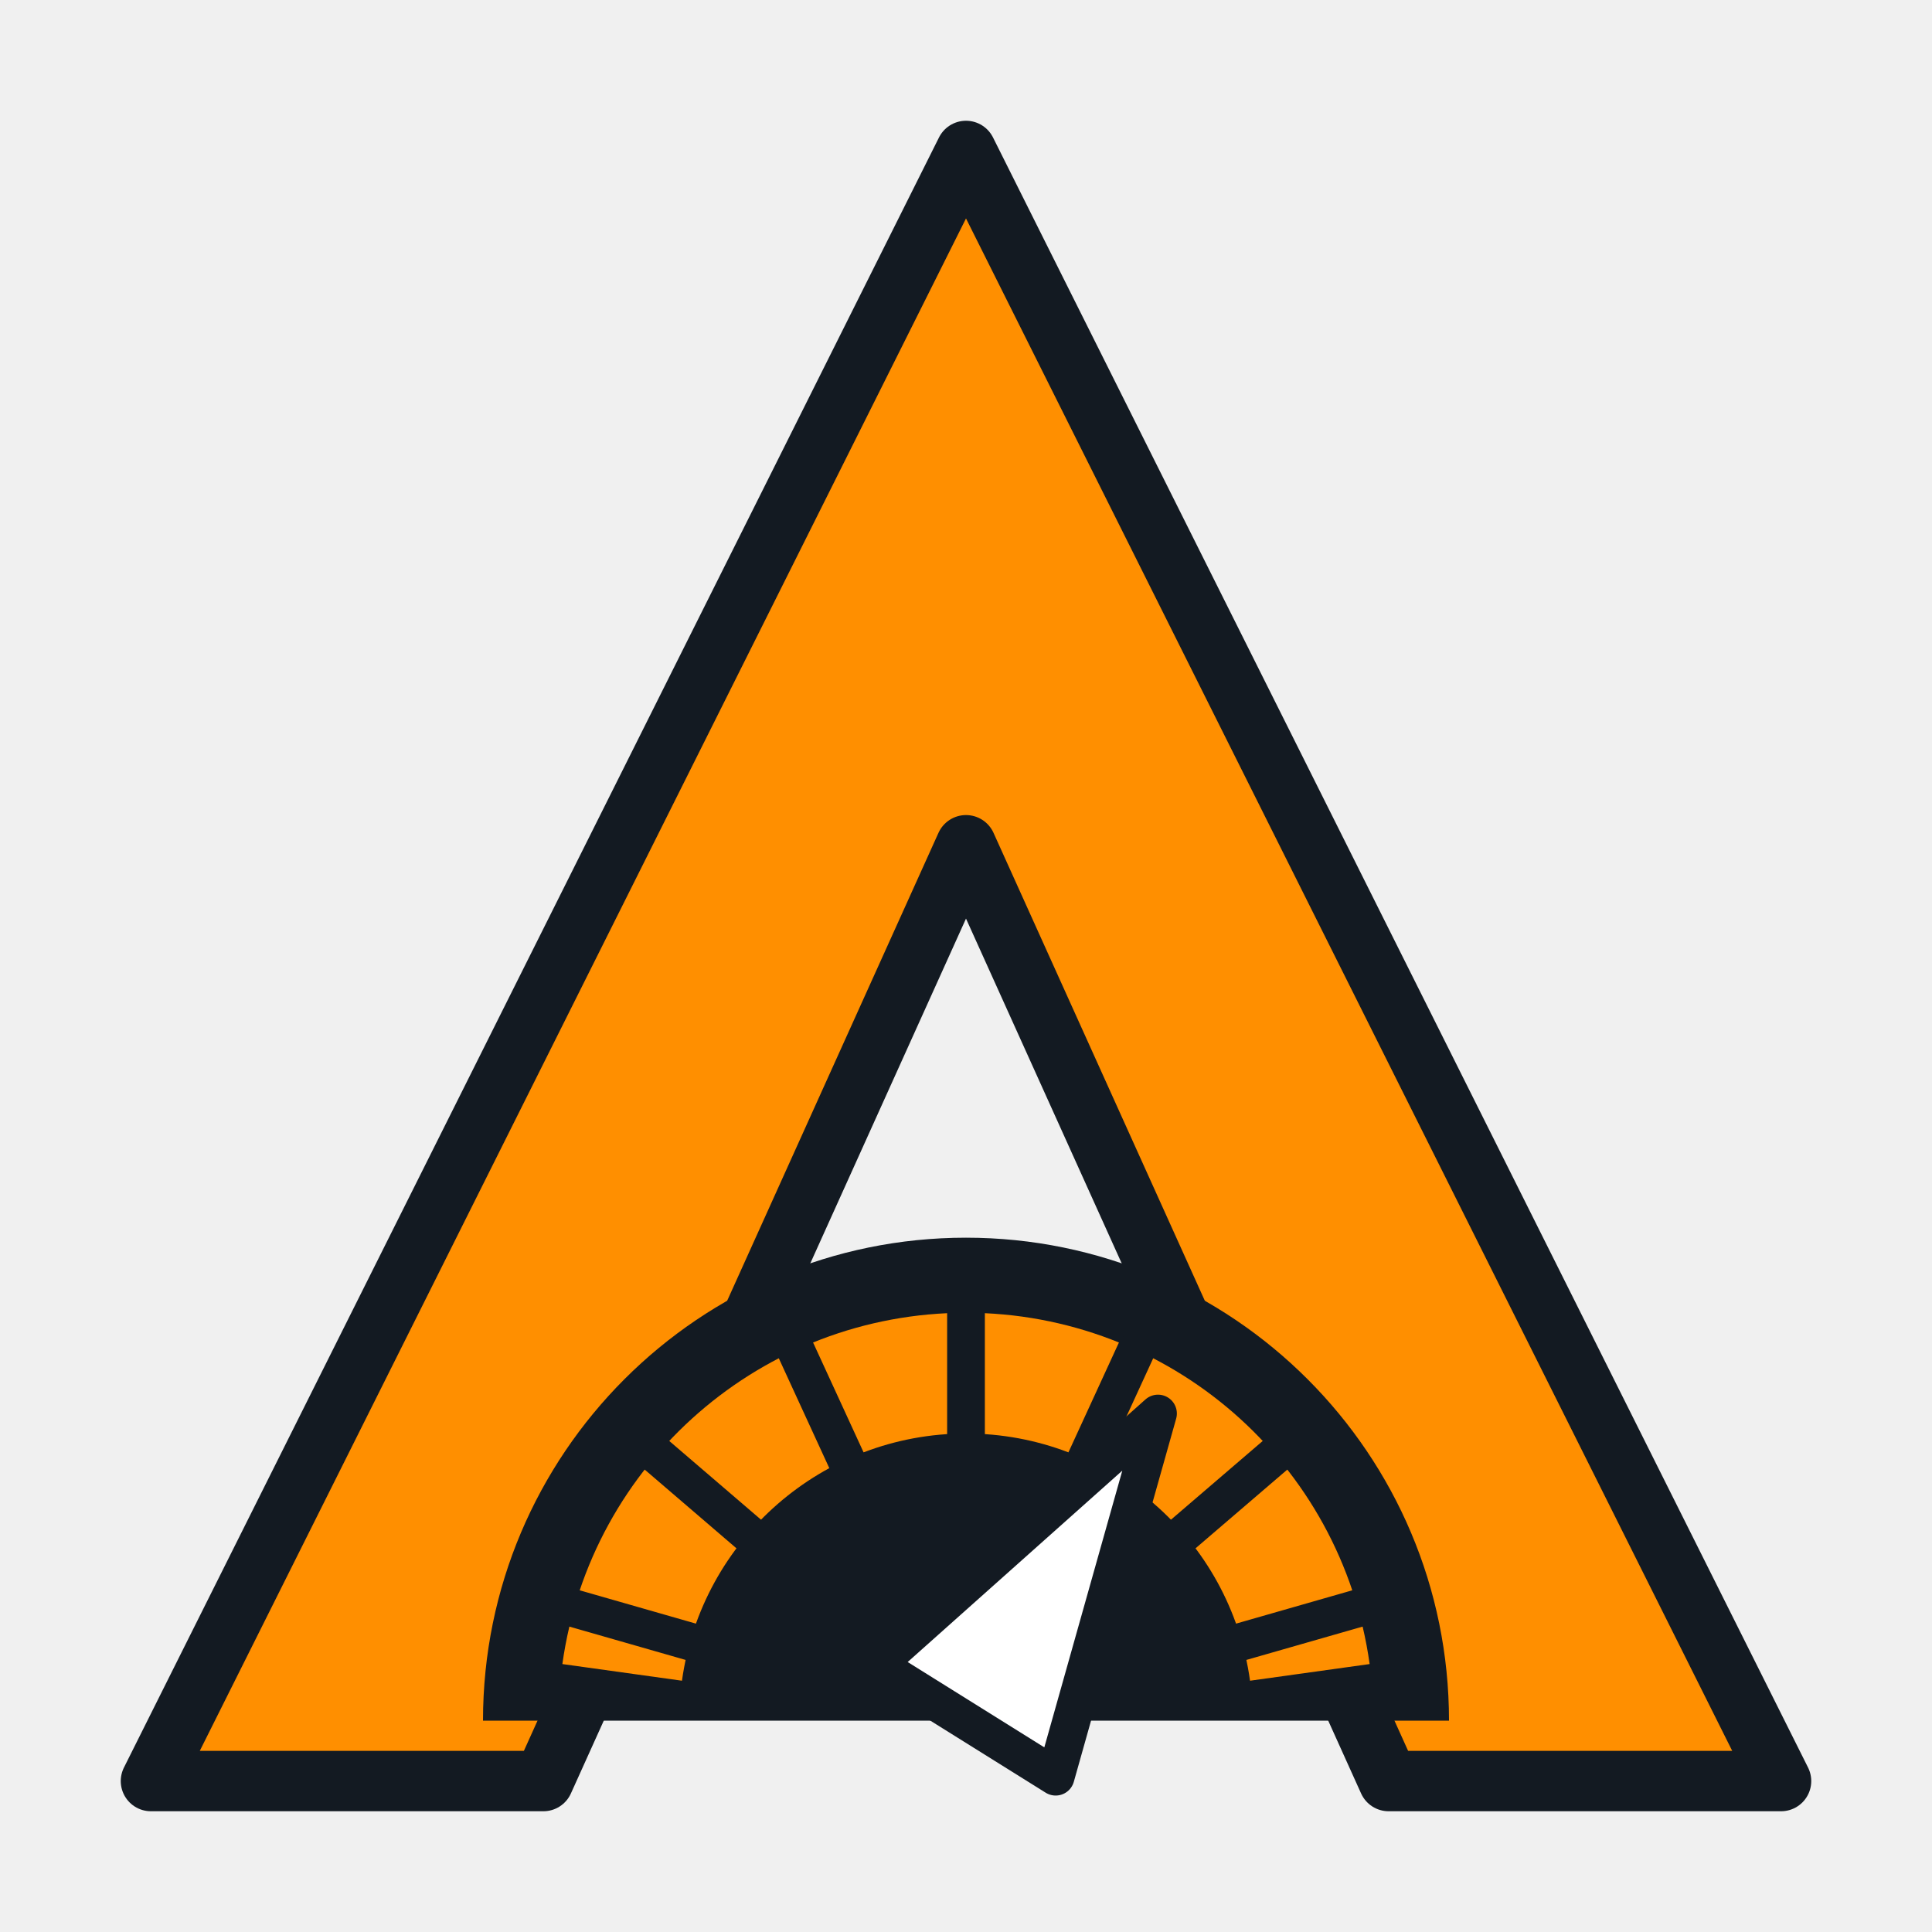
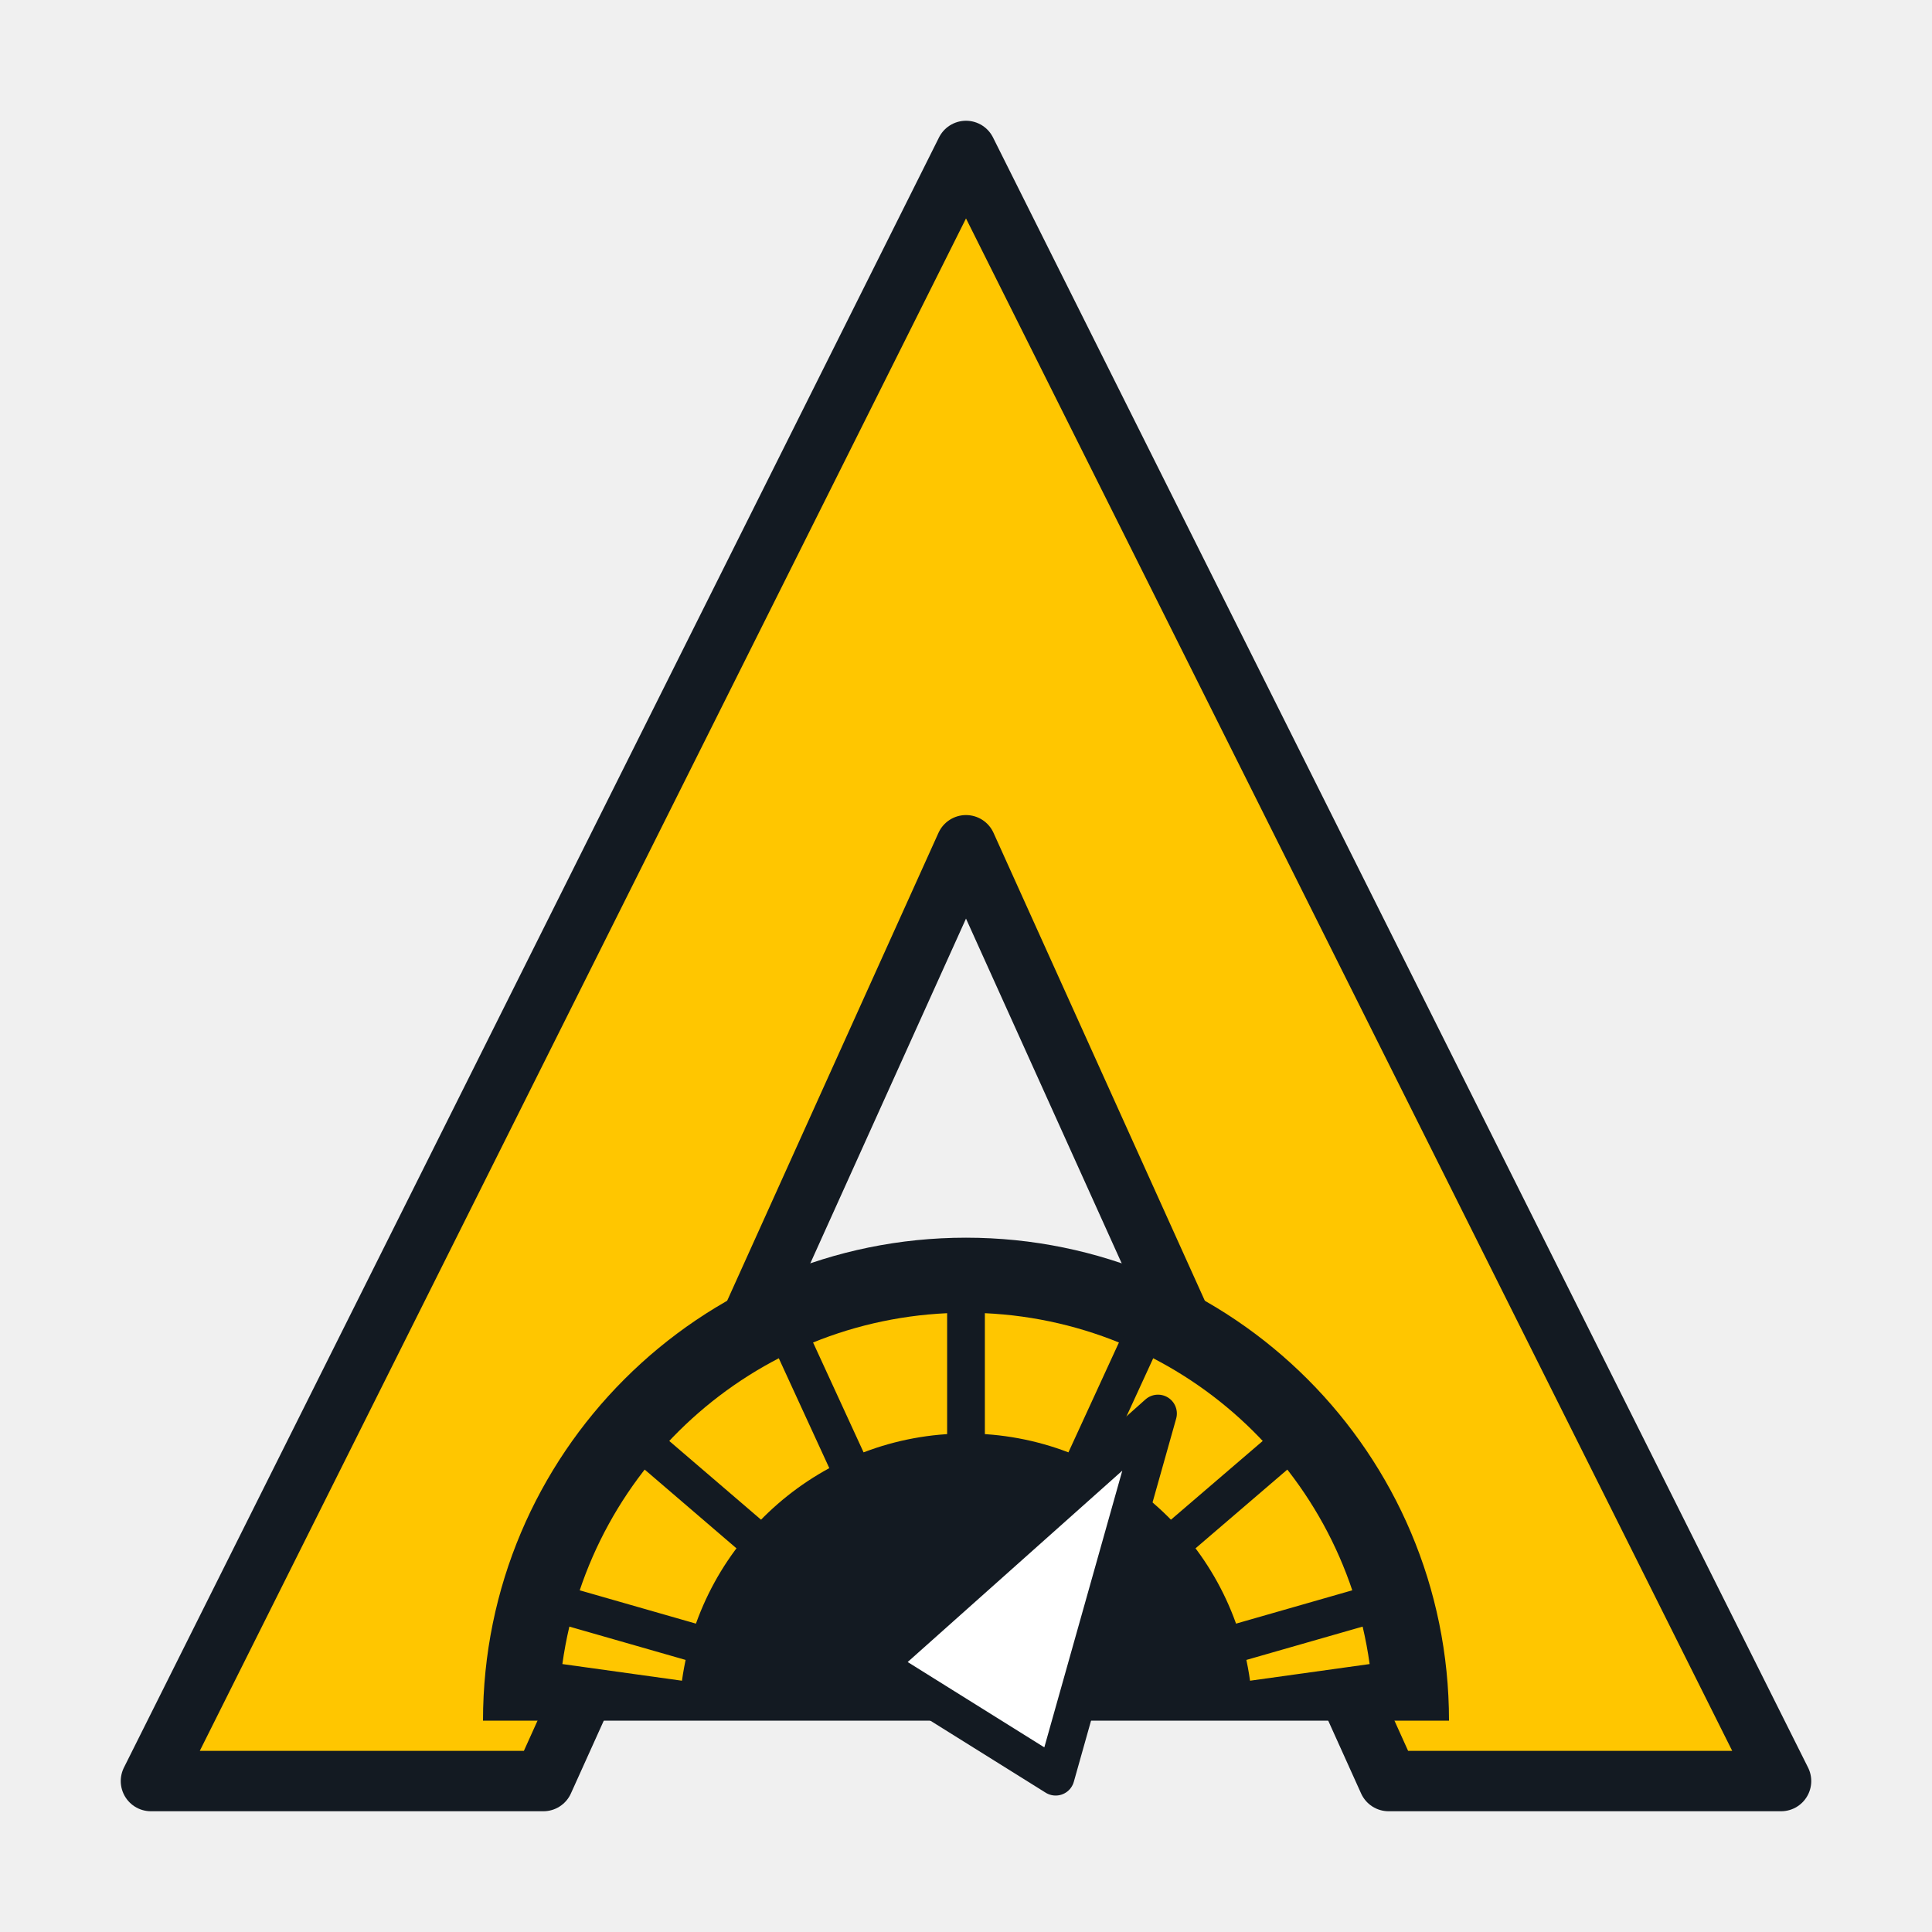
<svg xmlns="http://www.w3.org/2000/svg" viewBox="0 0 128 128" width="128" height="128" role="img" aria-label="Adjent amark ahead">
  <g id="letter">
-     <path d="M64 10 L118 118 L92 118 L64 56 L36 118 L10 118 Z" fill="#FF8F00" stroke="#131A22" stroke-width="4" stroke-linejoin="round" />
+     <path d="M64 10 L118 118 L92 118 L64 56 L36 118 L10 118 Z" fill="#FFC600" stroke="#131A22" stroke-width="4" stroke-linejoin="round" />
  </g>
  <g id="recess">
    <path d="M32 114 A32 32 0 0 1 96 114 Z" fill="#131A22" />
  </g>
  <g id="gauge">
-     <path d="M41.22 110.8 A23 23 0 0 1 86.78 110.8" fill="none" stroke="#FF8F00" stroke-width="8" stroke-linecap="butt" />
+     <path d="M41.22 110.8 A23 23 0 0 1 86.78 110.8" fill="none" stroke="#FFC600" stroke-width="8" stroke-linecap="butt" />
    <path d="M46.7 109.04 L38.05 106.56" stroke="#131A22" stroke-width="2.5" stroke-linecap="round" />
    <path d="M50.35 102.27 L43.52 96.41" stroke="#131A22" stroke-width="2.5" stroke-linecap="round" />
    <path d="M56.49 97.64 L52.73 89.46" stroke="#131A22" stroke-width="2.5" stroke-linecap="round" />
    <path d="M64 96 L64 87" stroke="#131A22" stroke-width="2.5" stroke-linecap="round" />
    <path d="M71.51 97.64 L75.27 89.46" stroke="#131A22" stroke-width="2.5" stroke-linecap="round" />
    <path d="M77.65 102.27 L84.48 96.41" stroke="#131A22" stroke-width="2.5" stroke-linecap="round" />
    <path d="M81.3 109.04 L89.95 106.56" stroke="#131A22" stroke-width="2.5" stroke-linecap="round" />
  </g>
  <g id="needle">
    <path d="M76.72 93.65 L58.06 110.29 L69.94 117.71 Z" fill="#FFFFFF" stroke="#131A22" stroke-width="2.5" stroke-linejoin="round" />
  </g>
</svg>
